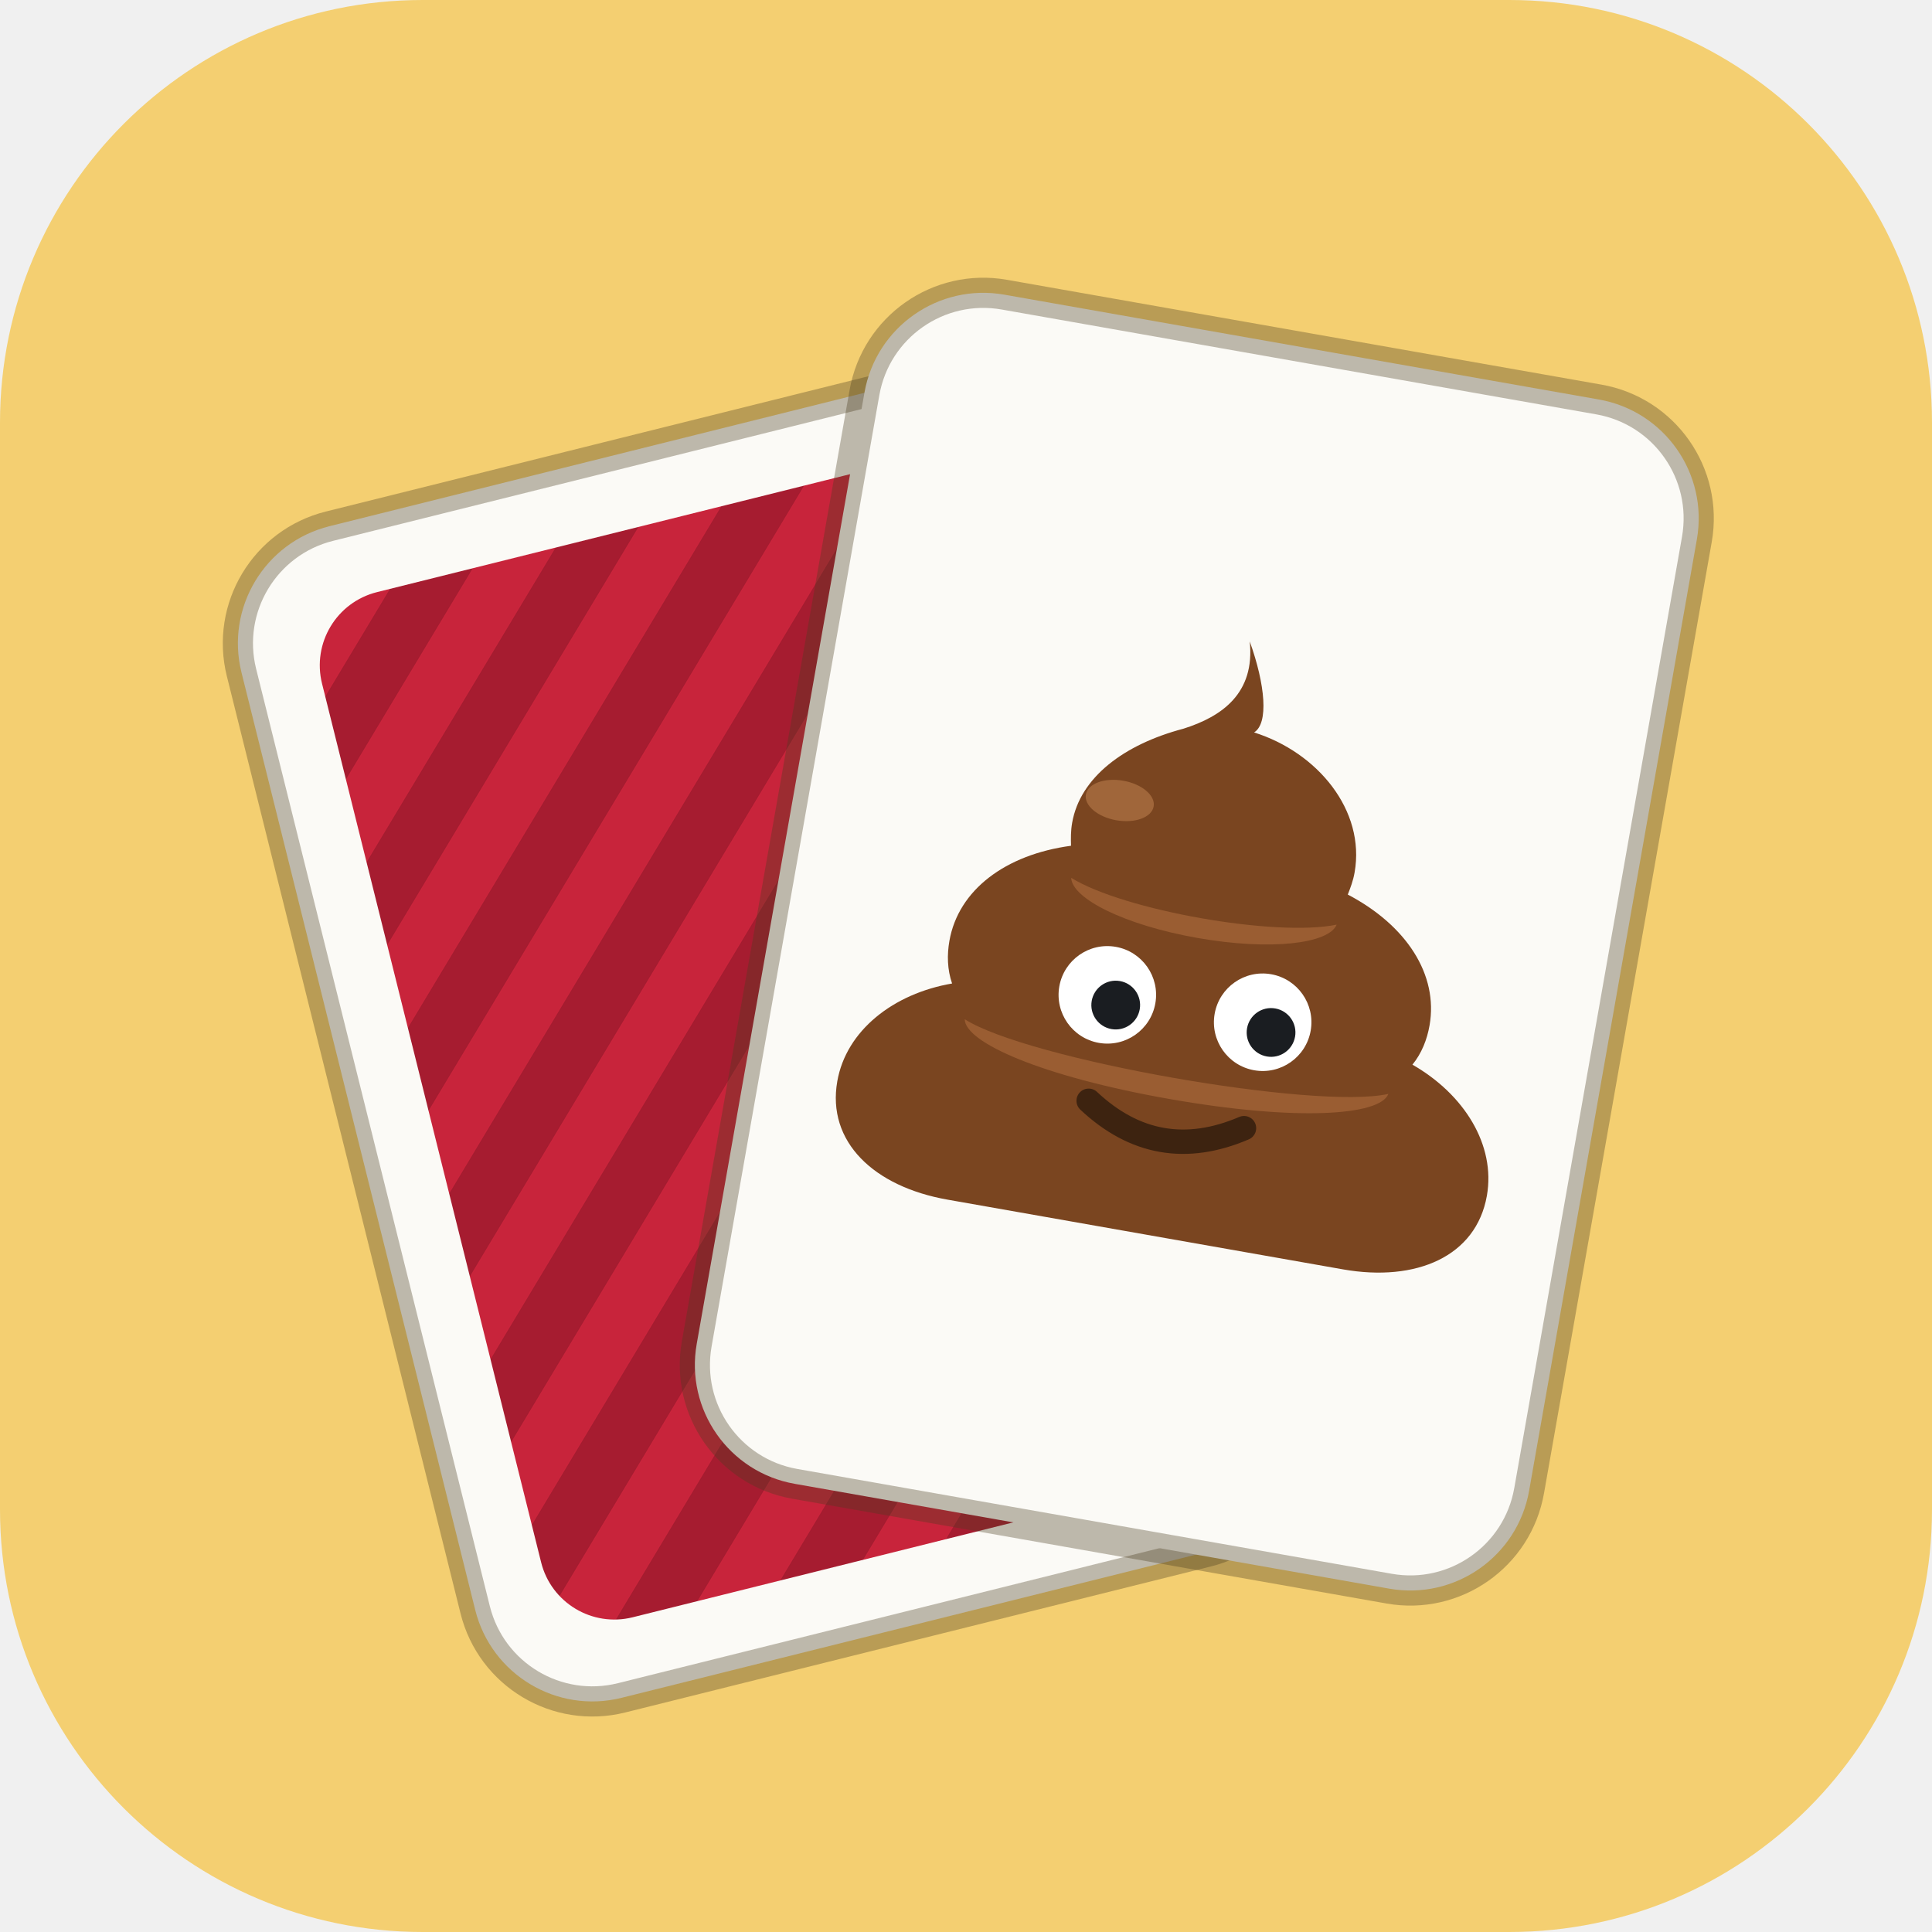
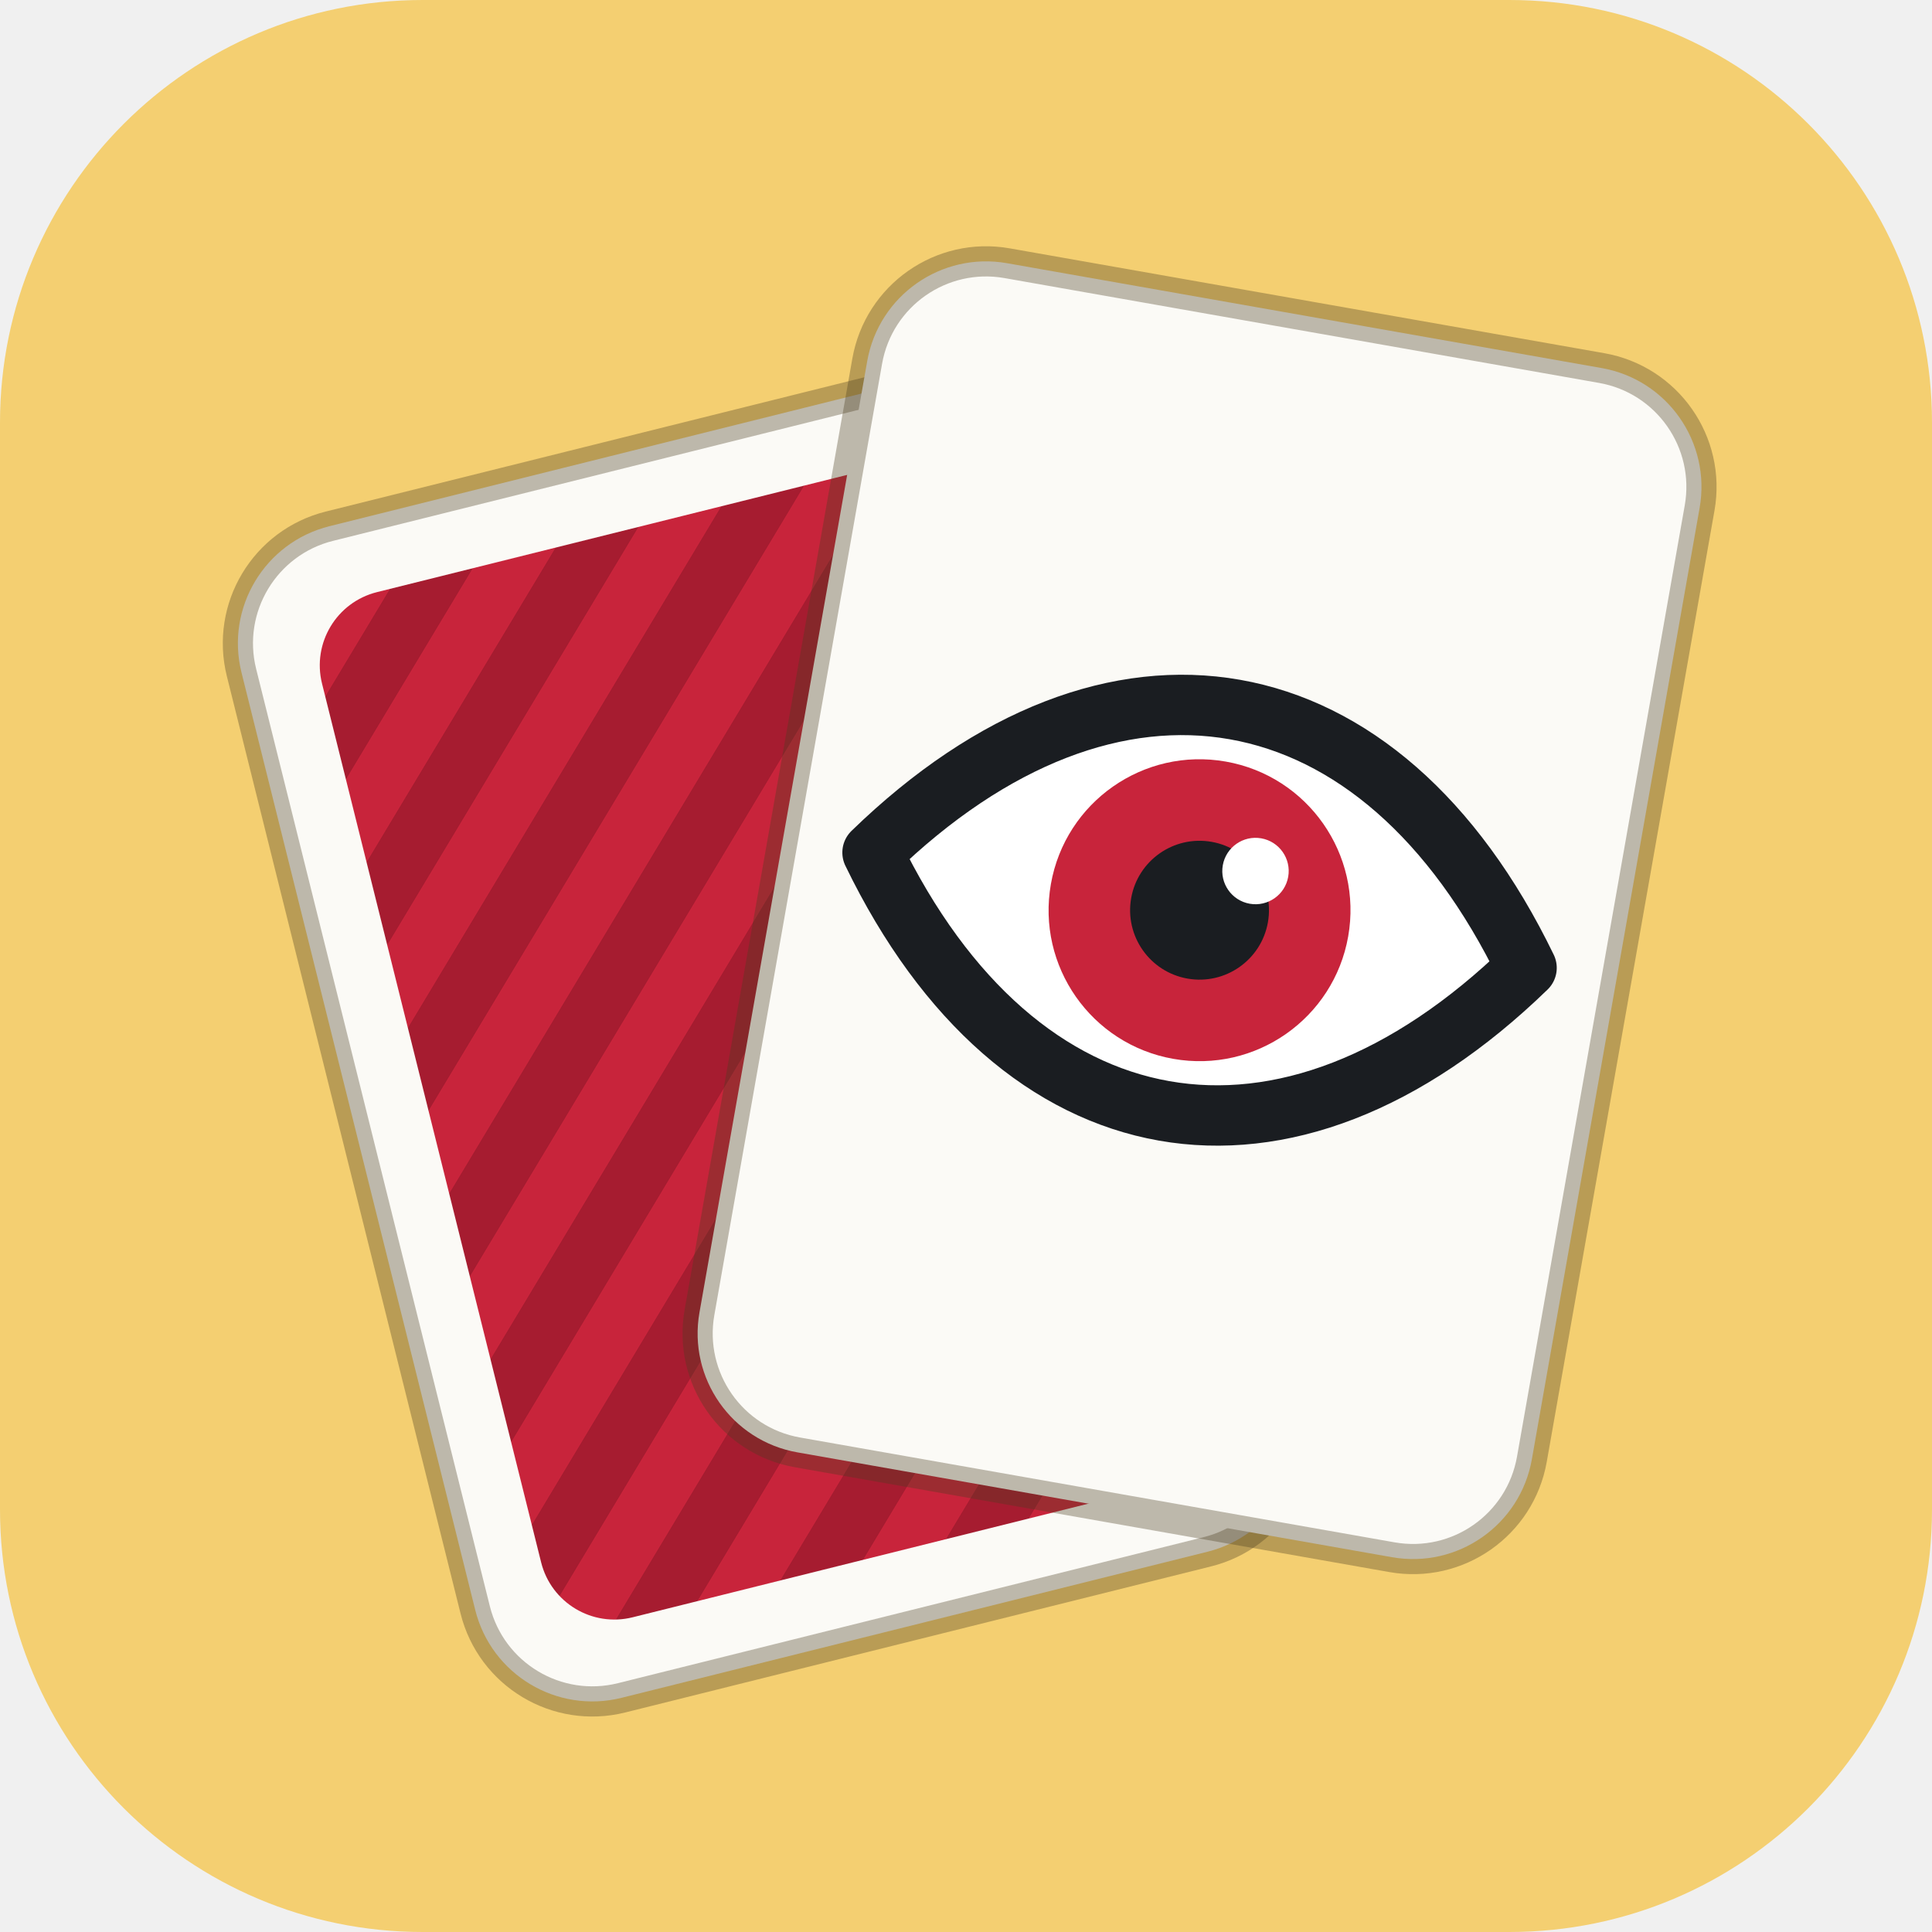
<svg xmlns="http://www.w3.org/2000/svg" viewBox="0 0 64 64">
  <defs>
    <pattern id="back" width="4" height="4" patternUnits="userSpaceOnUse" patternTransform="rotate(45)">
      <rect width="4" height="4" fill="#c8243b" />
      <rect width="2" height="4" fill="#a61c30" />
    </pattern>
  </defs>
  <rect width="64" height="64" rx="14" fill="#f4cf71" />
  <g transform="rotate(-14 32 40)">
    <rect x="13" y="13" width="28" height="40" rx="4" fill="#fbfaf6" stroke="#4a3d22" stroke-opacity=".35" />
    <rect x="15.5" y="15.5" width="23" height="35" rx="2.5" fill="url(#back)" />
  </g>
-   <g transform="rotate(10 32 40)">
+   <g transform="rotate(10 38 40)">
    <rect x="24" y="10" width="28" height="40" rx="4" fill="#fbfaf6" stroke="#4a3d22" stroke-opacity=".35" />
-     <g transform="translate(26.6 18) scale(.475)">
-       <path fill="#7a4520" d="M24 4c1 3.5-1 5.5-3.5 6.8C16.6 12.6 14 15.4 14 18.6c0 .6.1 1.1.2 1.6C9.8 21.6 7 24.6 7 28.2c0 1 .2 2 .7 2.9C3.8 32.5 1 35.6 1 39.2 1 43.5 4.8 46 10 46h28c5.2 0 9-2.5 9-6.8 0-3.6-2.8-6.7-6.7-8.1.5-.9.7-1.9.7-2.9 0-3.6-2.8-6.6-7.2-8 .1-.5.2-1 .2-1.6 0-4.4-4-7.8-8.6-8.4C26.3 9.4 25.6 6.8 24 4z" />
-       <path fill="#9a5d32" d="M9 33.4c4.8 2 25.2 2 30 0-.3 1.6-6 3-15 3s-14.7-1.4-15-3zM14.6 22.4c4 1.6 14.8 1.6 18.8 0-.3 1.4-4.2 2.6-9.4 2.6s-9.1-1.2-9.4-2.6z" />
-       <ellipse cx="17" cy="16.5" rx="2.4" ry="1.4" fill="#b07444" opacity=".7" />
-       <circle cx="18.5" cy="30" r="3.4" fill="#fff" />
-       <circle cx="29.5" cy="30" r="3.4" fill="#fff" />
-       <circle cx="19.2" cy="30.6" r="1.7" fill="#1a1d21" />
-       <circle cx="30.2" cy="30.6" r="1.7" fill="#1a1d21" />
-       <path d="M18.5 37.5q5.5 3.6 11 0" fill="none" stroke="#3d2310" stroke-width="1.7" stroke-linecap="round" />
-     </g>
+     <path d="M27 30c6.5-9 15.5-9 22 0-6.5 9-15.5 9-22 0z" fill="#fff" stroke="#1a1d21" stroke-width="2" stroke-linejoin="round" />
+     <circle cx="38" cy="30" r="5" fill="#c8243b" />
+     <circle cx="38" cy="30" r="2.3" fill="#1a1d21" />
+     <circle cx="39.6" cy="28.4" r="1.1" fill="#fff" />
  </g>
</svg>
